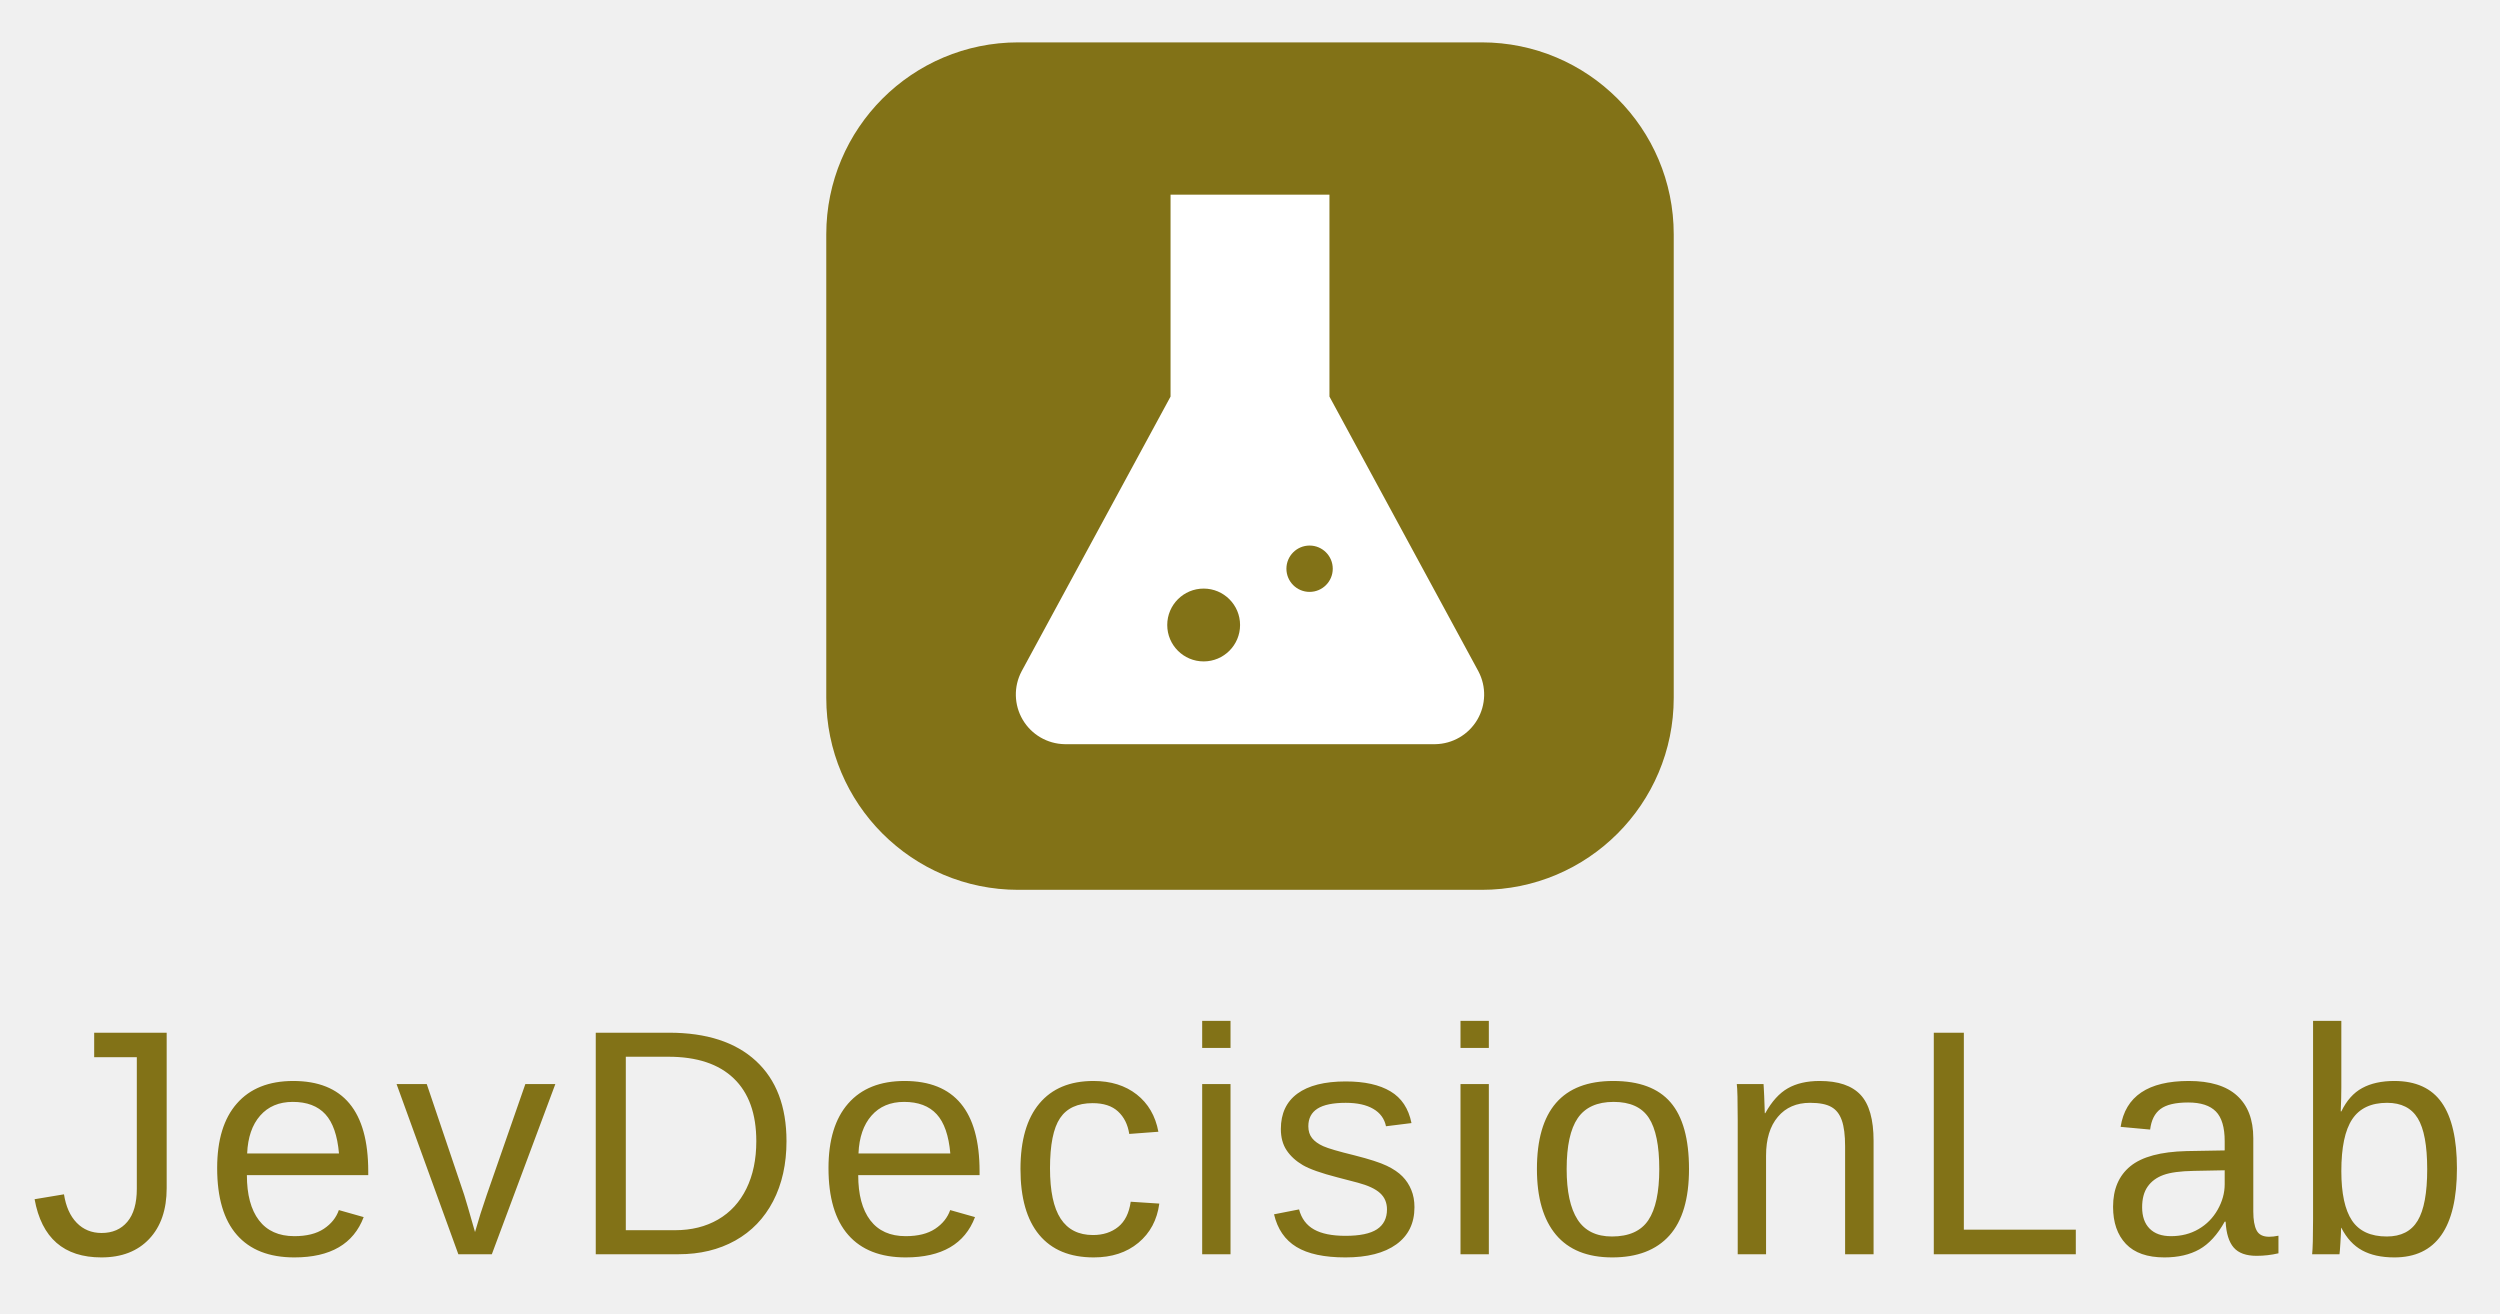
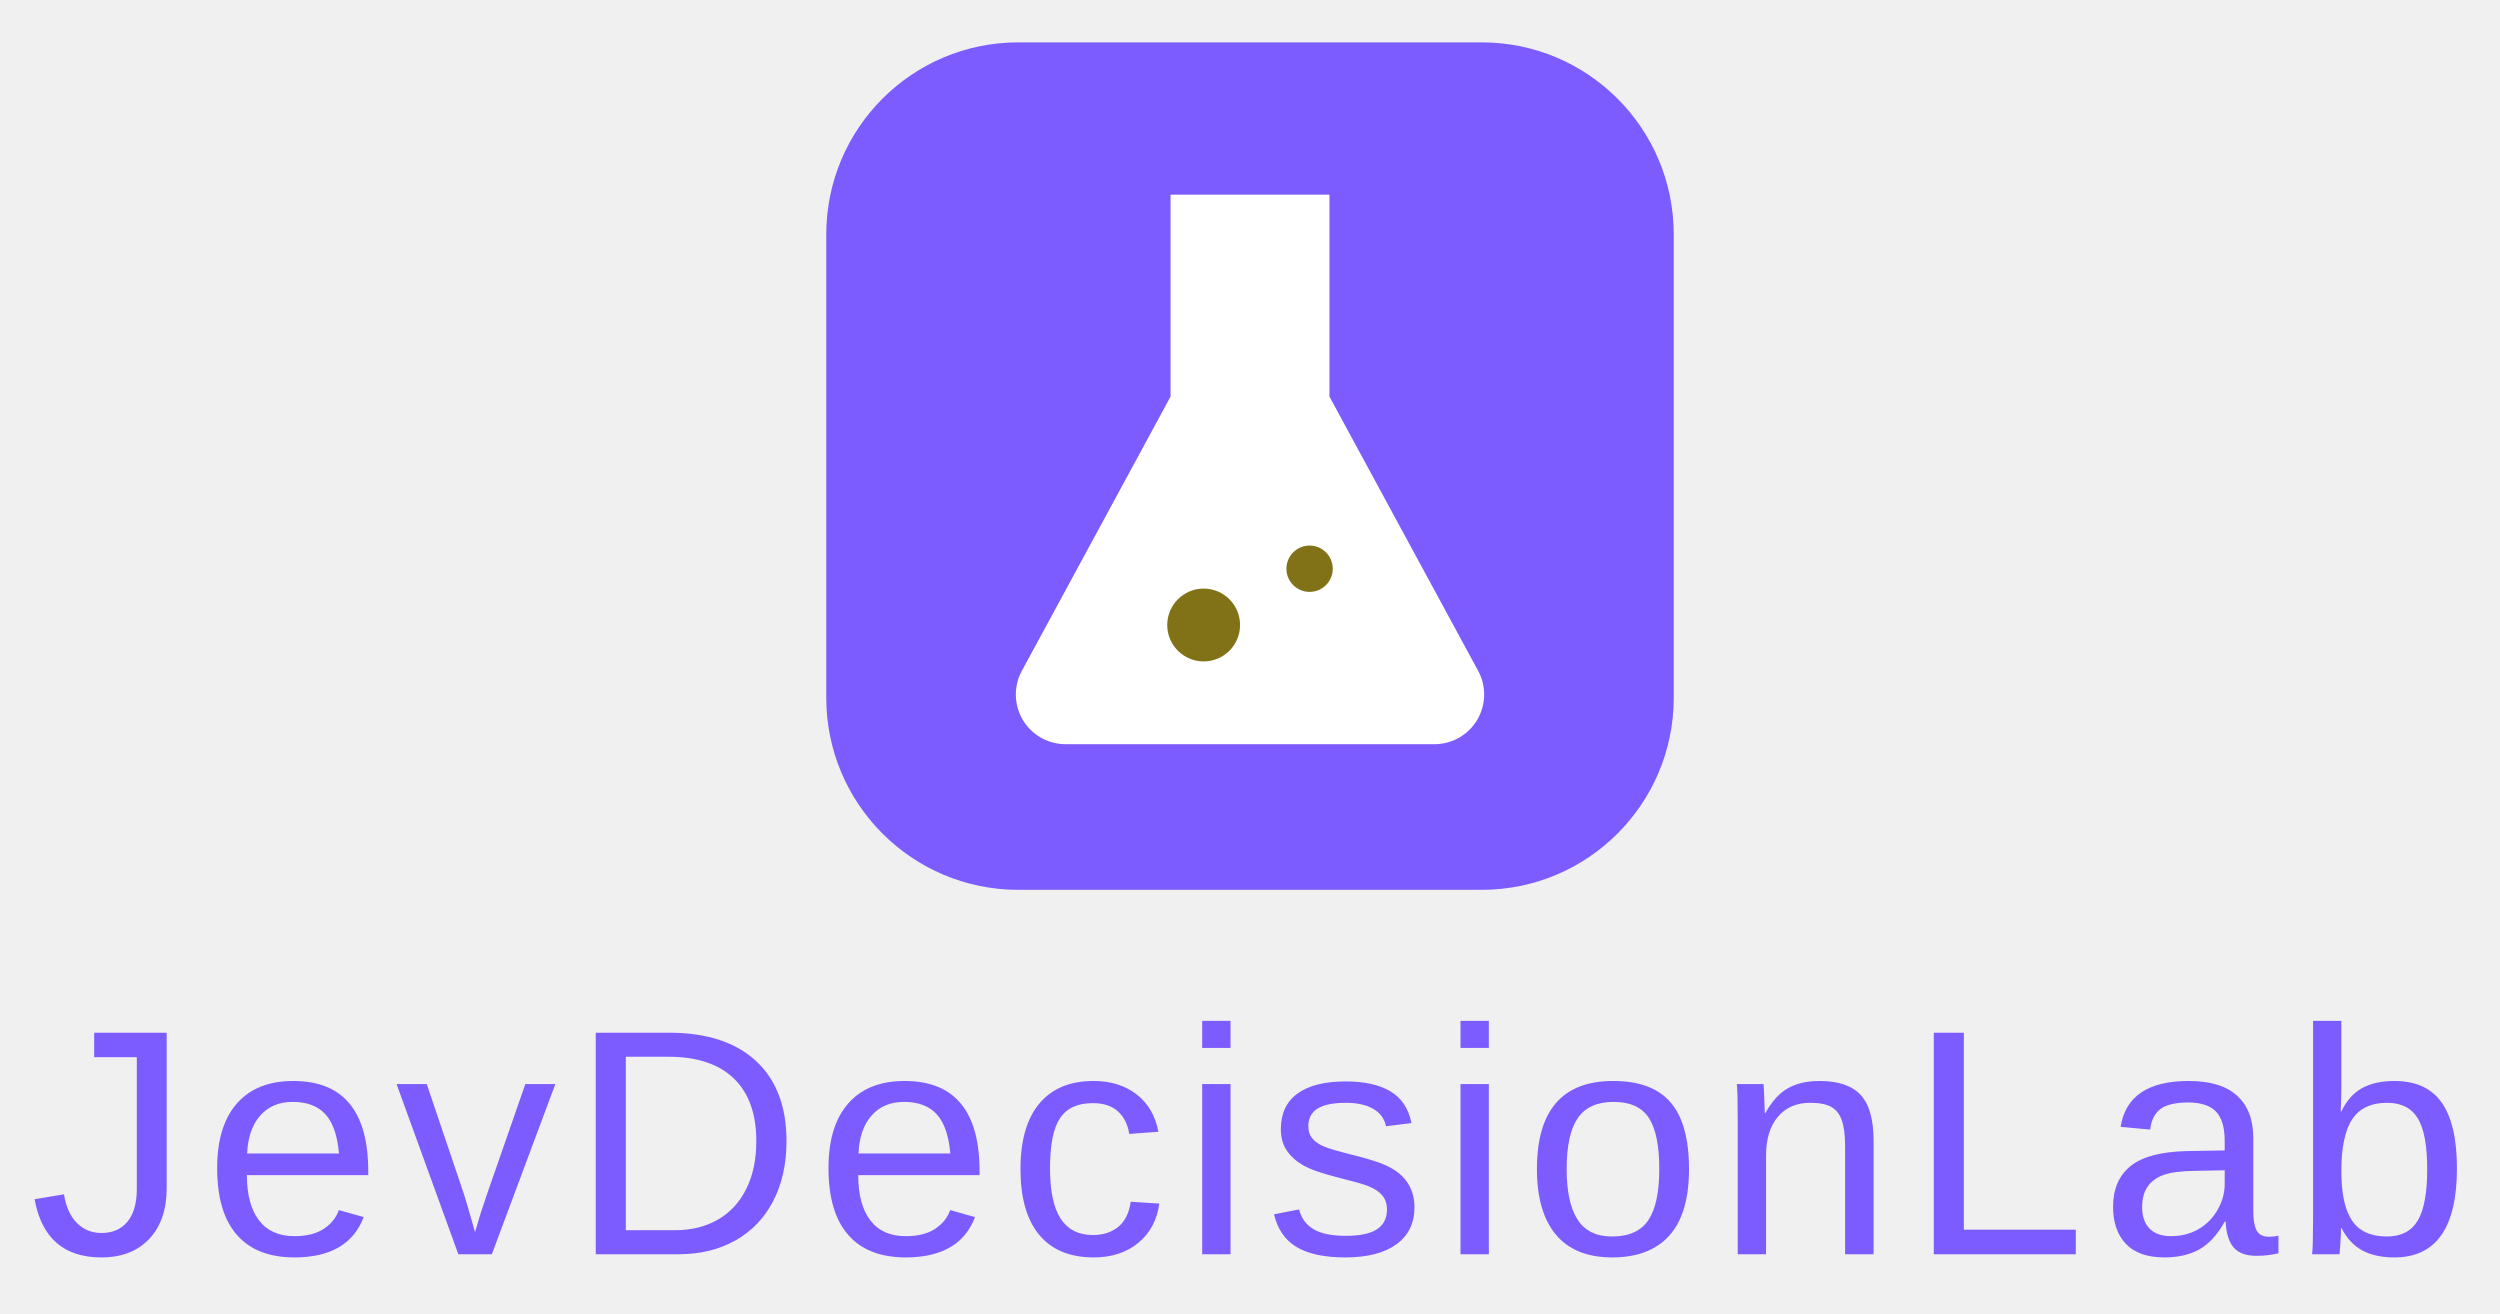
<svg xmlns="http://www.w3.org/2000/svg" viewBox="0 0 590 310" width="590" height="310">
  <svg x="195" y="10" width="200" height="200" viewBox="0 0 512 512">
-     <rect width="512" height="512" rx="116" fill="#827217" />
+     <rect width="512" height="512" rx="116" fill="#7C5CFF" />
    <path d="M208 92 H304 V214 L394 380 A30 30 0 0 1 368 424 H144 A30 30 0 0 1 118 380 L208 214 Z" fill="#FFFFFF" />
    <circle cx="228" cy="352" r="22" fill="#827217" />
    <circle cx="292" cy="318" r="14" fill="#827217" />
  </svg>
-   <text x="295" y="296" text-anchor="middle" font-family="Segoe UI, system-ui, -apple-system, Helvetica Neue, Arial, sans-serif" font-size="76" font-weight="400" letter-spacing="3.04" fill="#827217">JevDecisionLab</text>
+   <text x="295" y="296" text-anchor="middle" font-family="Segoe UI, system-ui, -apple-system, Helvetica Neue, Arial, sans-serif" font-size="76" font-weight="400" letter-spacing="3.04" fill="#7C5CFF">JevDecisionLab</text>
</svg>
